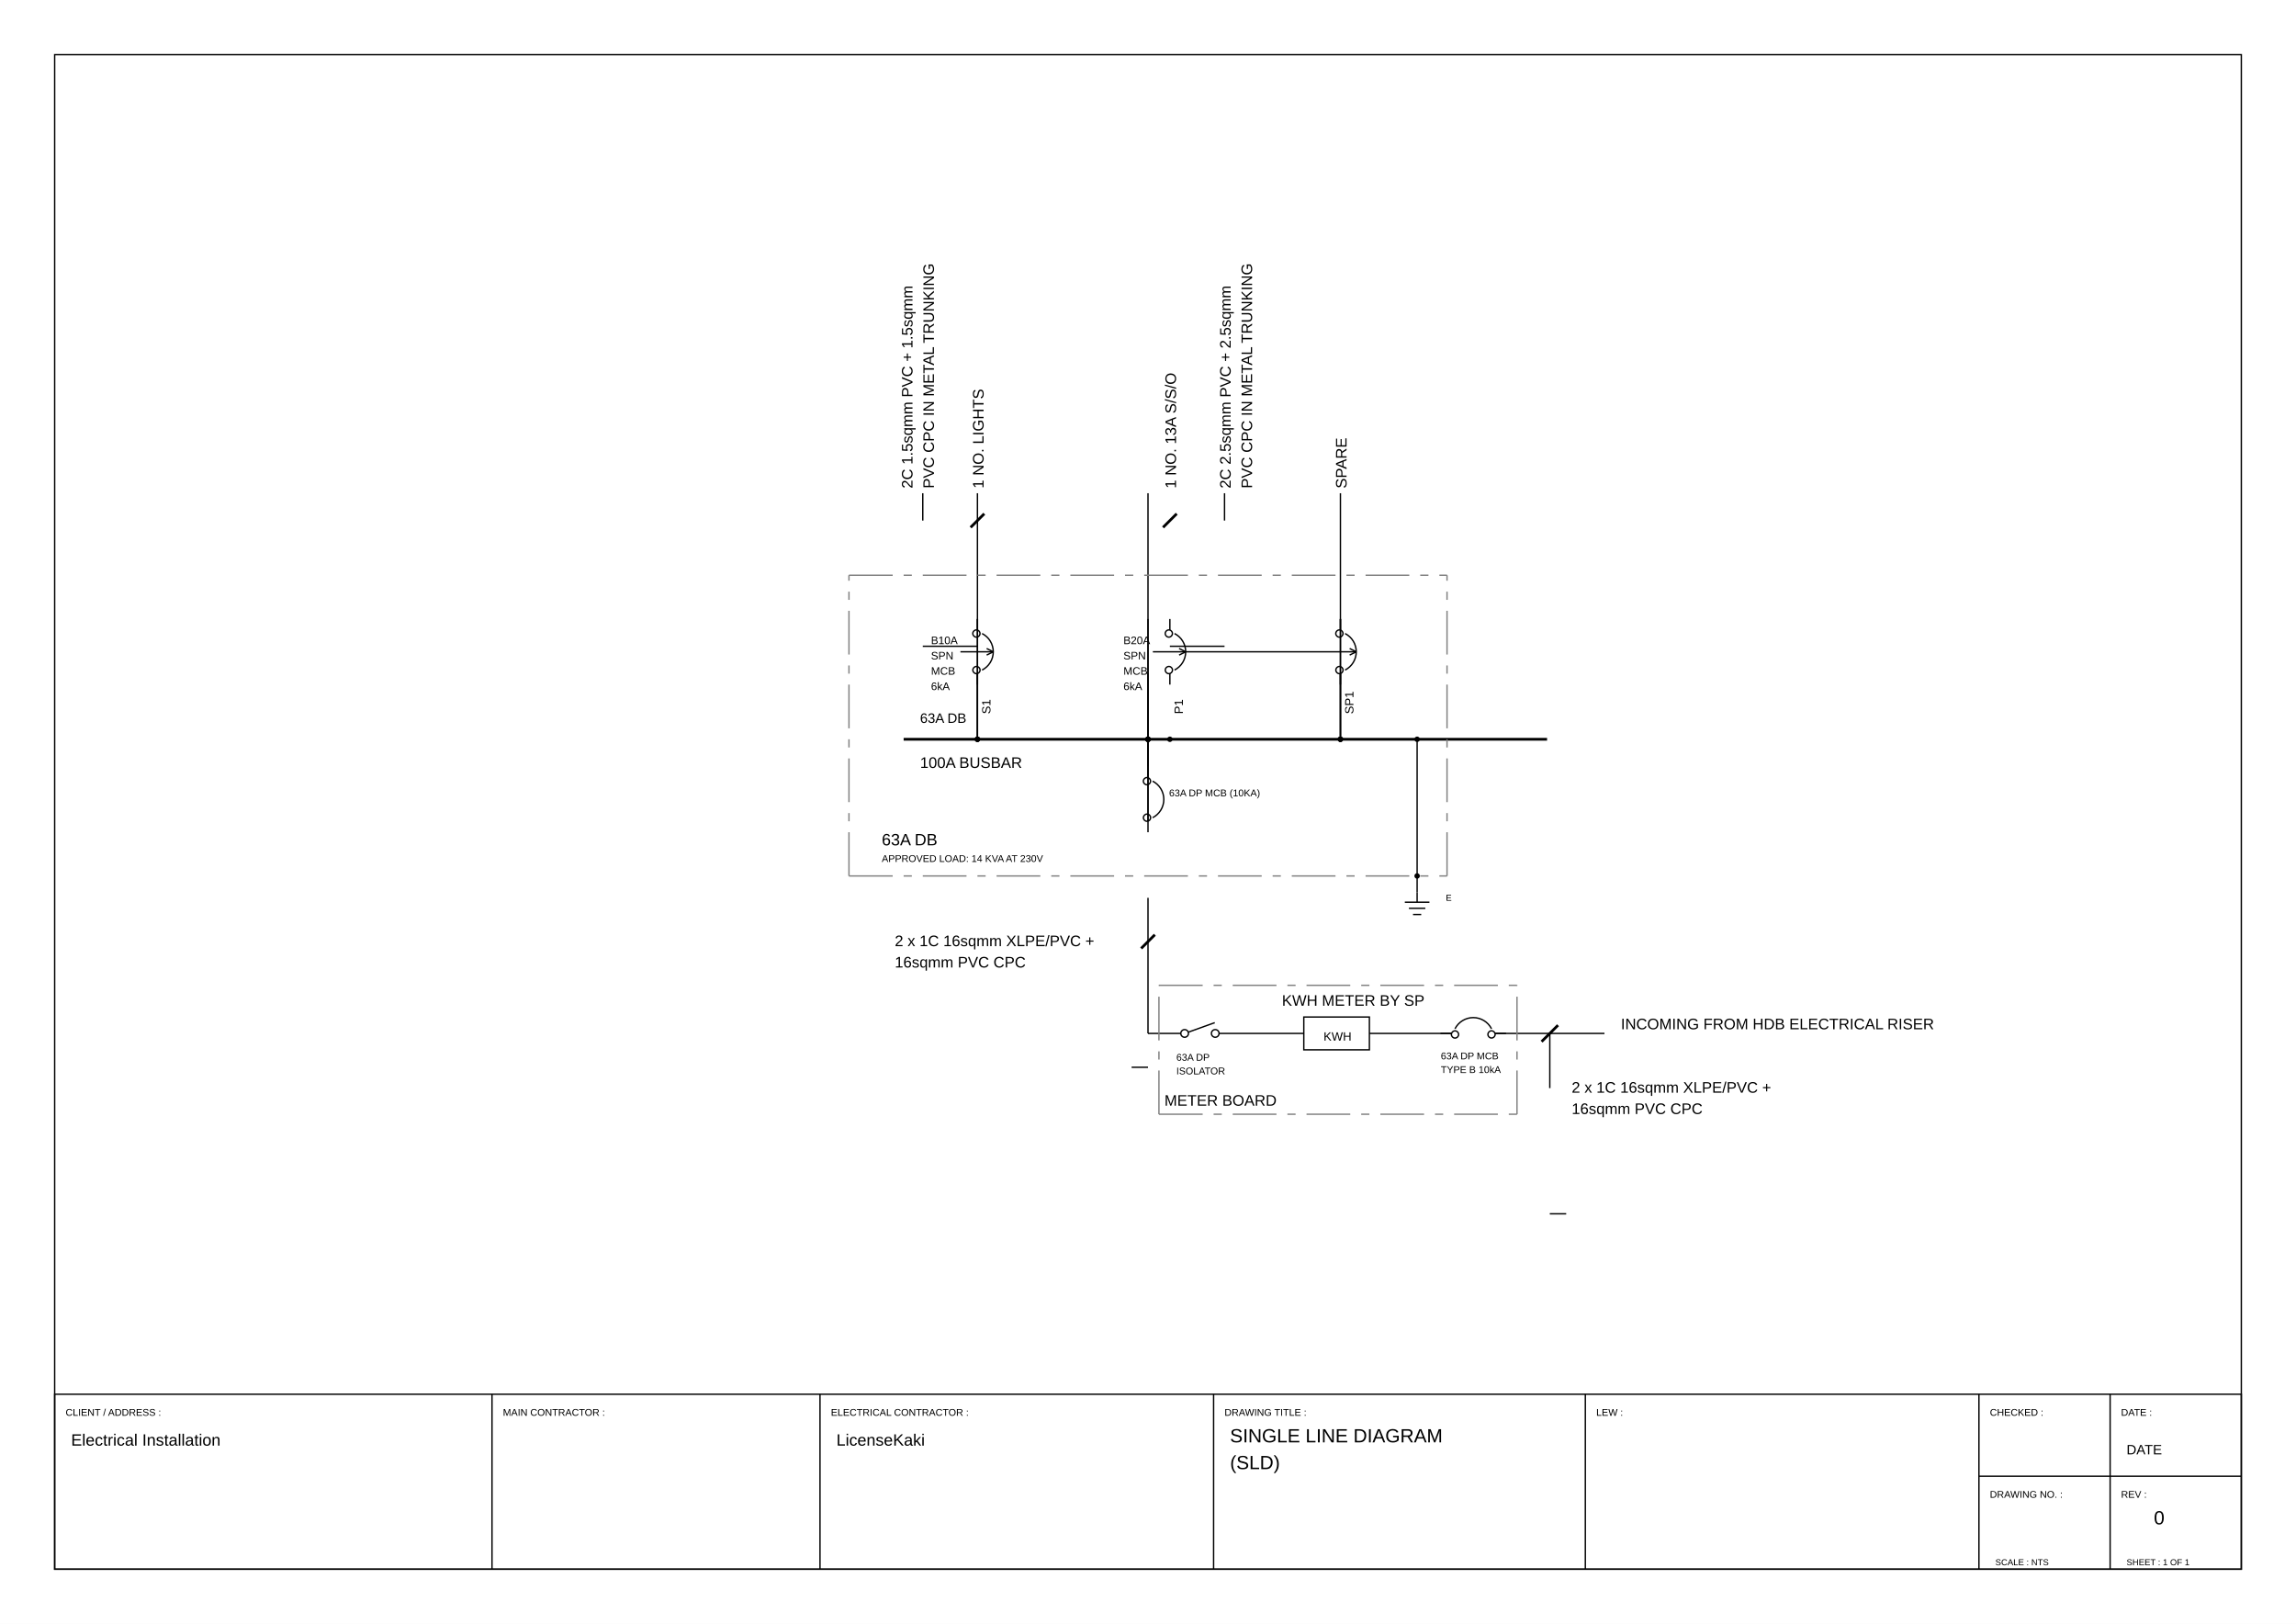
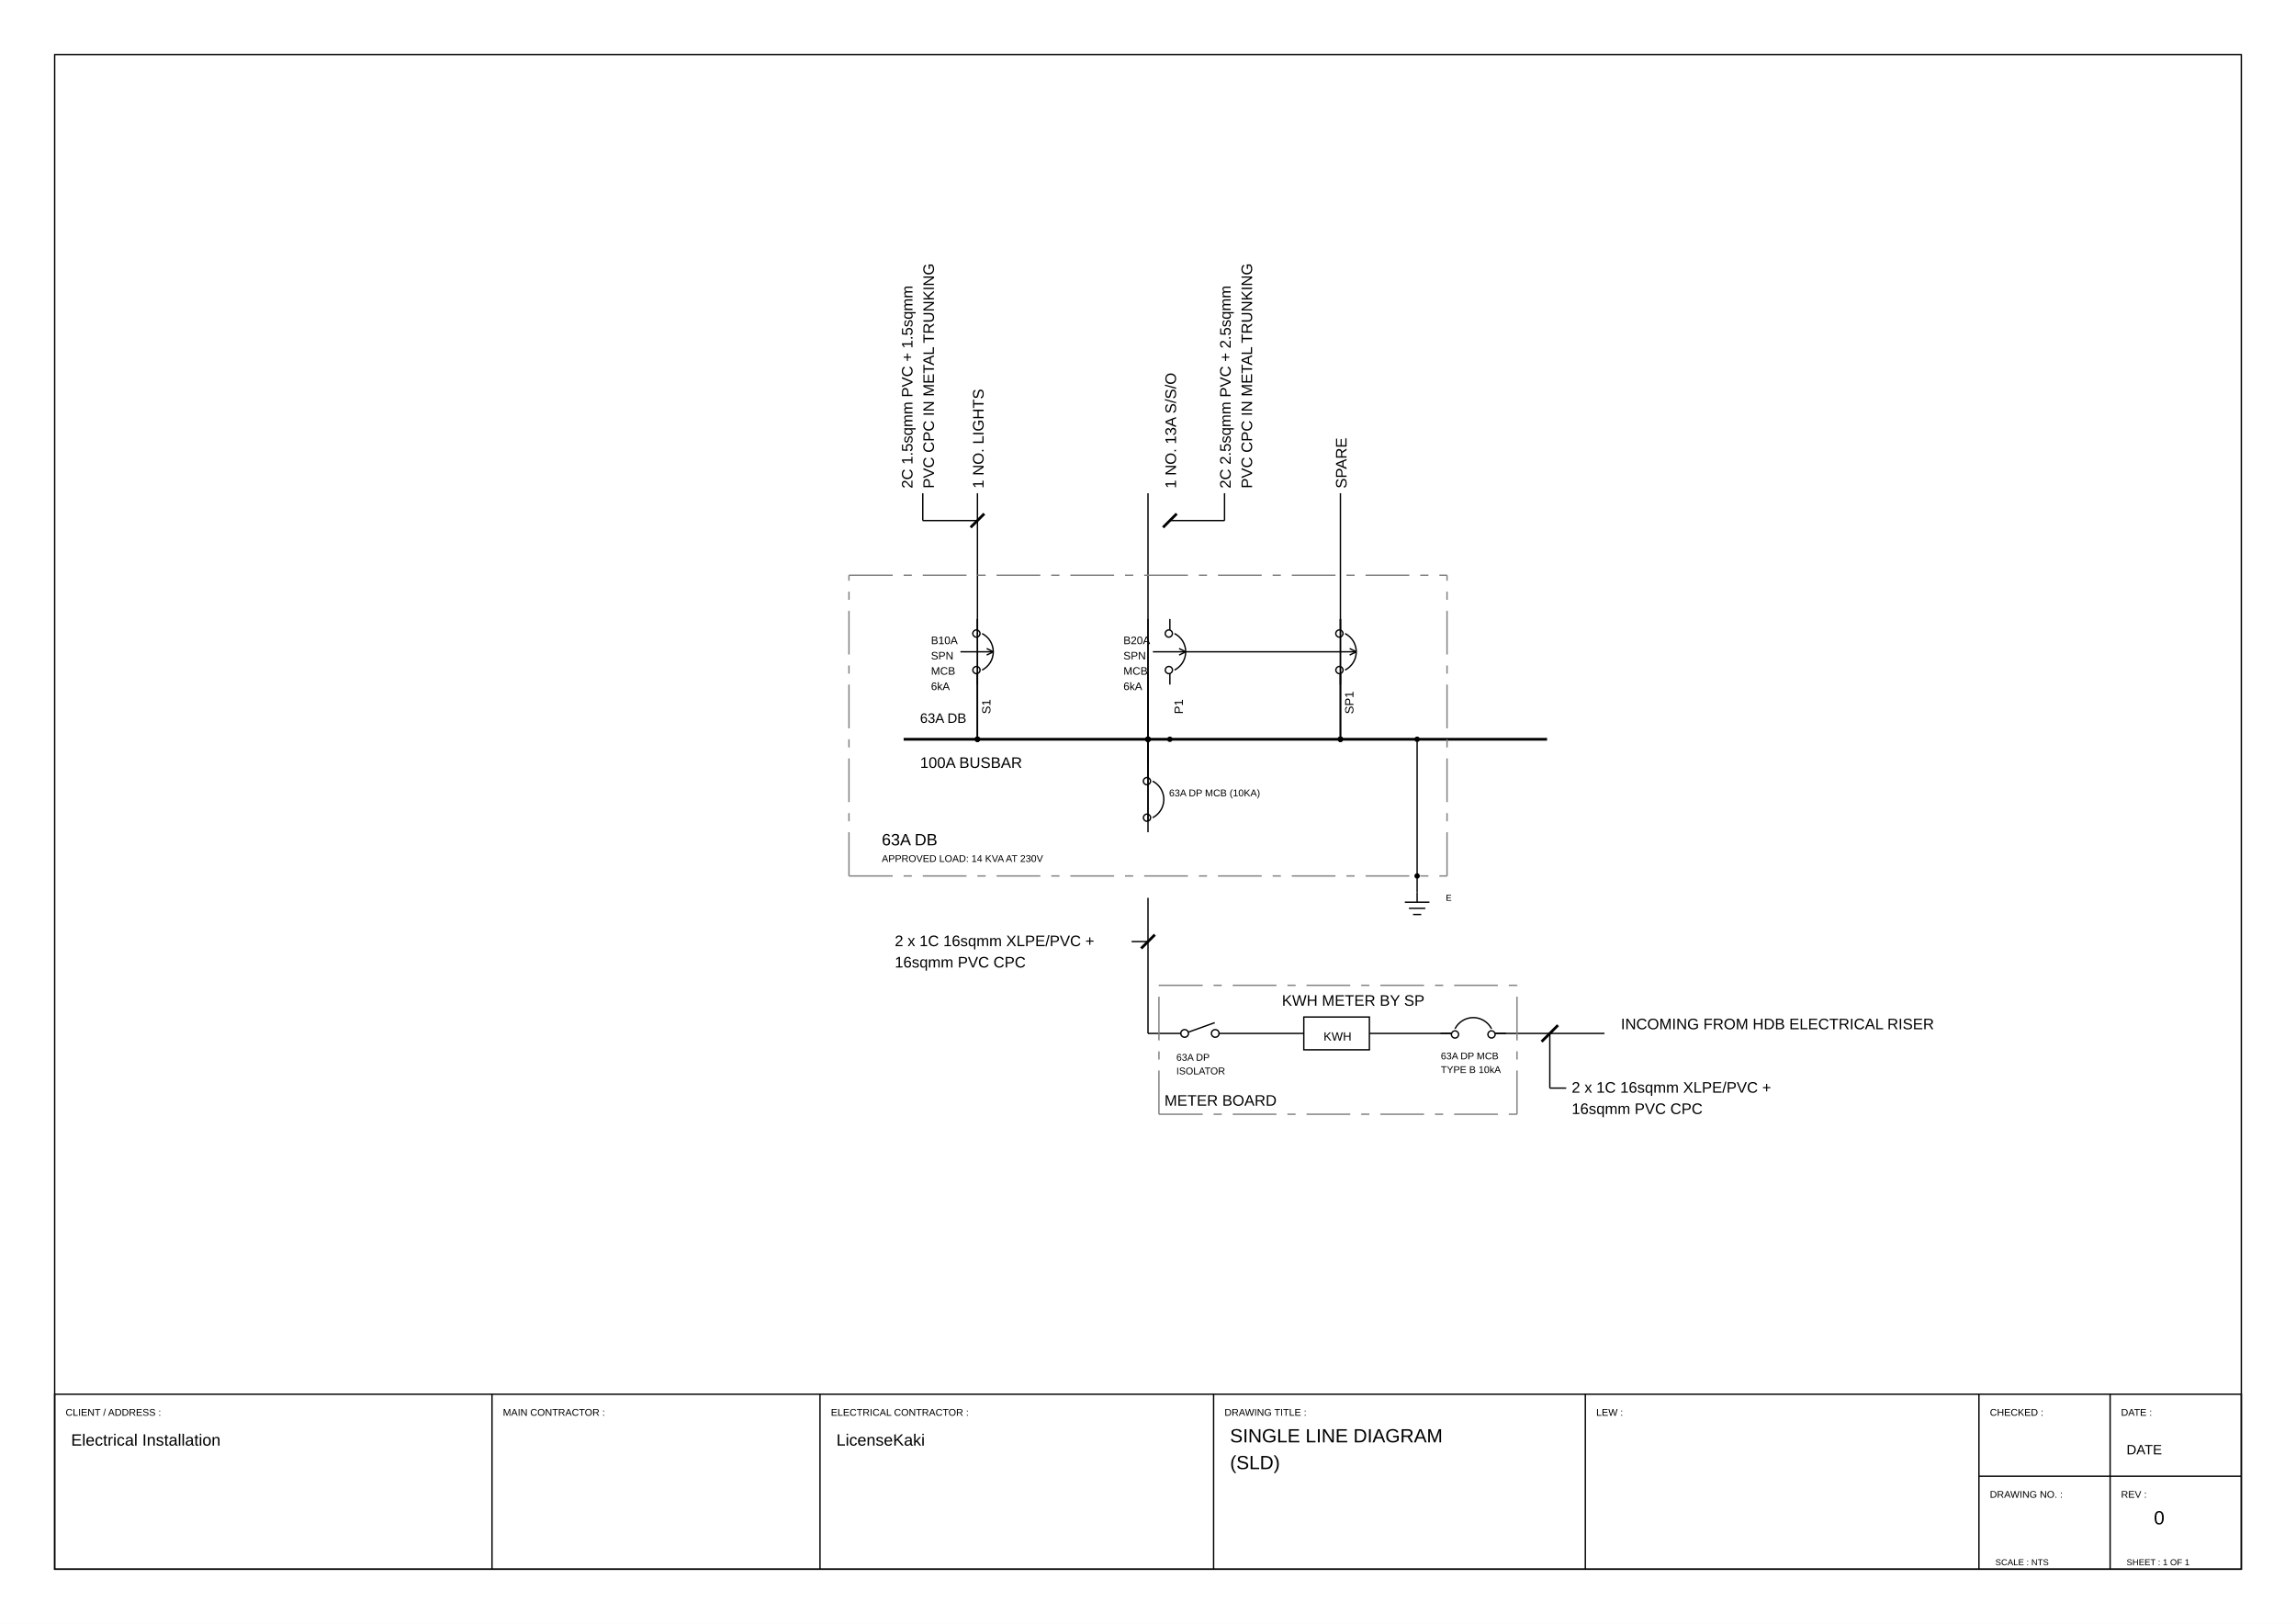
<svg xmlns="http://www.w3.org/2000/svg" viewBox="0 0 420.0 297.0" width="420.0mm" height="297.0mm">
  <rect width="420.0" height="297.0" fill="white" />
  <polygon points="10.00,287.00 410.00,287.00 410.00,10.00 10.00,10.00" stroke="#000000" stroke-width="0.25" fill="none" />
  <polygon points="10.00,287.00 410.00,287.00 410.00,255.00 10.00,255.00" stroke="#000000" stroke-width="0.25" fill="none" />
  <line x1="90.00" y1="255.00" x2="90.00" y2="287.00" stroke="#000000" stroke-width="0.25" fill="none" />
  <line x1="150.00" y1="255.00" x2="150.00" y2="287.00" stroke="#000000" stroke-width="0.25" fill="none" />
  <line x1="222.00" y1="255.00" x2="222.00" y2="287.00" stroke="#000000" stroke-width="0.25" fill="none" />
  <line x1="290.00" y1="255.00" x2="290.00" y2="287.00" stroke="#000000" stroke-width="0.25" fill="none" />
  <line x1="362.00" y1="255.00" x2="362.00" y2="287.00" stroke="#000000" stroke-width="0.25" fill="none" />
  <line x1="362.00" y1="270.00" x2="410.00" y2="270.00" stroke="#000000" stroke-width="0.25" fill="none" />
  <line x1="386.00" y1="255.00" x2="386.00" y2="287.00" stroke="#000000" stroke-width="0.25" fill="none" />
  <text x="12.00" y="258.94" font-family="Arial, Helvetica, sans-serif" font-size="1.8" fill="#000000">CLIENT / ADDRESS :</text>
  <text x="92.00" y="258.94" font-family="Arial, Helvetica, sans-serif" font-size="1.8" fill="#000000">MAIN CONTRACTOR :</text>
  <text x="152.00" y="258.94" font-family="Arial, Helvetica, sans-serif" font-size="1.8" fill="#000000">ELECTRICAL CONTRACTOR :</text>
  <text x="224.00" y="258.94" font-family="Arial, Helvetica, sans-serif" font-size="1.8" fill="#000000">DRAWING TITLE :</text>
  <text x="292.00" y="258.94" font-family="Arial, Helvetica, sans-serif" font-size="1.8" fill="#000000">LEW :</text>
  <text x="364.00" y="258.94" font-family="Arial, Helvetica, sans-serif" font-size="1.8" fill="#000000">CHECKED :</text>
  <text x="388.00" y="258.94" font-family="Arial, Helvetica, sans-serif" font-size="1.8" fill="#000000">DATE :</text>
  <text x="364.00" y="273.94" font-family="Arial, Helvetica, sans-serif" font-size="1.8" fill="#000000">DRAWING NO. :</text>
  <text x="388.00" y="273.94" font-family="Arial, Helvetica, sans-serif" font-size="1.8" fill="#000000">REV :</text>
  <circle cx="222.30" cy="189.01" r="0.70" stroke="#000000" stroke-width="0.25" fill="none" />
  <circle cx="216.70" cy="189.01" r="0.70" stroke="#000000" stroke-width="0.25" fill="none" />
  <polyline points="217.36,188.78 222.21,187.04" stroke="#000000" stroke-width="0.25" fill="none" />
  <text x="215.18" y="194.00" font-family="Arial, Helvetica, sans-serif" font-size="1.8" fill="#000000">
    <tspan x="215.18">63A DP</tspan>
    <tspan x="215.18" dy="2.5">ISOLATOR</tspan>
  </text>
  <polygon points="238.50,186.01 250.50,186.01 250.50,192.01 238.50,192.01" stroke="#000000" stroke-width="0.25" fill="none" />
  <text x="242.10" y="190.32" font-family="Arial, Helvetica, sans-serif" font-size="2.2" fill="#000000">KWH</text>
  <text x="234.50" y="183.95" font-family="Arial, Helvetica, sans-serif" font-size="2.8" fill="#000000">KWH METER BY SP</text>
  <path d="M 272.84,188.16 A 3.75,3.75 0 0,0 266.16,188.16" stroke="#000000" stroke-width="0.25" fill="none" />
  <circle cx="266.16" cy="189.20" r="0.66" stroke="#000000" stroke-width="0.25" fill="none" />
  <circle cx="272.84" cy="189.19" r="0.66" stroke="#000000" stroke-width="0.25" fill="none" />
  <line x1="265.50" y1="189.01" x2="263.50" y2="189.01" stroke="#000000" stroke-width="0.25" fill="none" />
  <line x1="273.50" y1="189.01" x2="275.50" y2="189.01" stroke="#000000" stroke-width="0.25" fill="none" />
  <text x="263.56" y="193.75" font-family="Arial, Helvetica, sans-serif" font-size="1.8" fill="#000000">
    <tspan x="263.56">63A DP MCB</tspan>
    <tspan x="263.56" dy="2.5">TYPE B 10kA</tspan>
  </text>
  <text x="296.50" y="188.25" font-family="Arial, Helvetica, sans-serif" font-size="2.8" fill="#000000">INCOMING FROM HDB ELECTRICAL RISER</text>
  <text x="287.50" y="199.85" font-family="Arial, Helvetica, sans-serif" font-size="2.8" fill="#000000">
    <tspan x="287.50">2 x 1C 16sqmm XLPE/PVC +</tspan>
    <tspan x="287.50" dy="3.9">16sqmm PVC CPC</tspan>
  </text>
  <text x="163.68" y="173.05" font-family="Arial, Helvetica, sans-serif" font-size="2.8" fill="#000000">
    <tspan x="163.68">2 x 1C 16sqmm XLPE/PVC +</tspan>
    <tspan x="163.68" dy="3.9">16sqmm PVC CPC</tspan>
  </text>
  <text x="213.00" y="202.23" font-family="Arial, Helvetica, sans-serif" font-size="2.8" fill="#000000">METER BOARD</text>
  <path d="M 210.85,149.55 A 3.75,3.75 0 0,0 210.85,142.87" stroke="#000000" stroke-width="0.25" fill="none" />
  <circle cx="209.81" cy="142.87" r="0.66" stroke="#000000" stroke-width="0.25" fill="none" />
  <circle cx="209.82" cy="149.55" r="0.66" stroke="#000000" stroke-width="0.25" fill="none" />
  <line x1="210.00" y1="150.21" x2="210.00" y2="152.21" stroke="#000000" stroke-width="0.25" fill="none" />
  <line x1="210.00" y1="142.21" x2="210.00" y2="140.21" stroke="#000000" stroke-width="0.25" fill="none" />
  <text x="213.85" y="145.65" font-family="Arial, Helvetica, sans-serif" font-size="1.8" fill="#000000">63A DP MCB (10KA)</text>
  <line x1="165.30" y1="135.21" x2="283.00" y2="135.21" stroke="#000000" stroke-width="0.50" fill="none" />
  <text x="168.30" y="132.21" font-family="Arial, Helvetica, sans-serif" font-size="2.5" fill="#000000">63A DB</text>
  <text x="168.30" y="140.45" font-family="Arial, Helvetica, sans-serif" font-size="2.8" fill="#000000">100A BUSBAR</text>
  <text x="180.30" y="131.47" font-family="Arial, Helvetica, sans-serif" font-size="2.2" fill="#000000" transform="rotate(-90.0,180.30,130.59)">S1</text>
  <path d="M 179.65,122.55 A 3.75,3.75 0 0,0 179.65,115.87" stroke="#000000" stroke-width="0.25" fill="none" />
  <circle cx="178.61" cy="115.87" r="0.66" stroke="#000000" stroke-width="0.25" fill="none" />
  <circle cx="178.62" cy="122.55" r="0.66" stroke="#000000" stroke-width="0.25" fill="none" />
  <line x1="178.80" y1="123.21" x2="178.80" y2="125.21" stroke="#000000" stroke-width="0.25" fill="none" />
  <line x1="178.80" y1="115.21" x2="178.80" y2="113.21" stroke="#000000" stroke-width="0.25" fill="none" />
  <line x1="175.69" y1="119.21" x2="181.69" y2="119.21" stroke="#000000" stroke-width="0.25" fill="none" />
  <line x1="181.69" y1="119.21" x2="180.49" y2="118.61" stroke="#000000" stroke-width="0.25" fill="none" />
  <line x1="181.69" y1="119.21" x2="180.49" y2="119.81" stroke="#000000" stroke-width="0.25" fill="none" />
  <text x="170.30" y="117.81" font-family="Arial, Helvetica, sans-serif" font-size="2.0" fill="#000000">
    <tspan x="170.30">B10A</tspan>
    <tspan x="170.30" dy="2.8">SPN</tspan>
    <tspan x="170.30" dy="2.8">MCB</tspan>
    <tspan x="170.30" dy="2.8">6kA</tspan>
  </text>
  <text x="178.80" y="90.45" font-family="Arial, Helvetica, sans-serif" font-size="2.8" fill="#000000" transform="rotate(-90.0,178.80,89.33)">1 NO. LIGHTS</text>
  <text x="215.50" y="131.47" font-family="Arial, Helvetica, sans-serif" font-size="2.2" fill="#000000" transform="rotate(-90.0,215.50,130.59)">P1</text>
  <path d="M 214.85,122.55 A 3.75,3.75 0 0,0 214.85,115.87" stroke="#000000" stroke-width="0.25" fill="none" />
  <circle cx="213.81" cy="115.87" r="0.66" stroke="#000000" stroke-width="0.25" fill="none" />
  <circle cx="213.82" cy="122.55" r="0.66" stroke="#000000" stroke-width="0.25" fill="none" />
  <line x1="214.00" y1="123.21" x2="214.00" y2="125.21" stroke="#000000" stroke-width="0.25" fill="none" />
  <line x1="214.00" y1="115.21" x2="214.00" y2="113.21" stroke="#000000" stroke-width="0.25" fill="none" />
  <line x1="210.89" y1="119.21" x2="216.89" y2="119.21" stroke="#000000" stroke-width="0.25" fill="none" />
  <line x1="216.89" y1="119.21" x2="215.69" y2="118.61" stroke="#000000" stroke-width="0.25" fill="none" />
  <line x1="216.89" y1="119.21" x2="215.69" y2="119.81" stroke="#000000" stroke-width="0.25" fill="none" />
  <text x="205.50" y="117.81" font-family="Arial, Helvetica, sans-serif" font-size="2.0" fill="#000000">
    <tspan x="205.50">B20A</tspan>
    <tspan x="205.50" dy="2.8">SPN</tspan>
    <tspan x="205.50" dy="2.8">MCB</tspan>
    <tspan x="205.50" dy="2.8">6kA</tspan>
  </text>
  <text x="214.00" y="90.45" font-family="Arial, Helvetica, sans-serif" font-size="2.8" fill="#000000" transform="rotate(-90.0,214.00,89.33)">1 NO. 13A S/S/O</text>
  <text x="246.70" y="131.47" font-family="Arial, Helvetica, sans-serif" font-size="2.2" fill="#000000" transform="rotate(-90.0,246.70,130.59)">SP1</text>
  <path d="M 246.05,122.55 A 3.75,3.75 0 0,0 246.05,115.87" stroke="#000000" stroke-width="0.25" fill="none" />
  <circle cx="245.01" cy="115.87" r="0.66" stroke="#000000" stroke-width="0.25" fill="none" />
  <circle cx="245.02" cy="122.55" r="0.66" stroke="#000000" stroke-width="0.25" fill="none" />
  <line x1="245.20" y1="123.21" x2="245.20" y2="125.21" stroke="#000000" stroke-width="0.25" fill="none" />
  <line x1="245.20" y1="115.21" x2="245.20" y2="113.21" stroke="#000000" stroke-width="0.25" fill="none" />
  <line x1="216.89" y1="119.21" x2="248.09" y2="119.21" stroke="#000000" stroke-width="0.25" fill="none" />
  <line x1="248.09" y1="119.21" x2="246.89" y2="118.61" stroke="#000000" stroke-width="0.25" fill="none" />
  <line x1="248.09" y1="119.21" x2="246.89" y2="119.81" stroke="#000000" stroke-width="0.25" fill="none" />
  <text x="245.20" y="90.45" font-family="Arial, Helvetica, sans-serif" font-size="2.8" fill="#000000" transform="rotate(-90.0,245.20,89.33)">SPARE</text>
  <text x="165.80" y="90.45" font-family="Arial, Helvetica, sans-serif" font-size="2.8" fill="#000000" transform="rotate(-90.0,165.80,89.33)">2C 1.5sqmm PVC + 1.5sqmm</text>
  <text x="169.72" y="90.45" font-family="Arial, Helvetica, sans-serif" font-size="2.8" fill="#000000" transform="rotate(-90.0,169.72,89.33)">PVC CPC IN METAL TRUNKING</text>
  <text x="224.00" y="90.45" font-family="Arial, Helvetica, sans-serif" font-size="2.8" fill="#000000" transform="rotate(-90.0,224.00,89.33)">2C 2.5sqmm PVC + 2.5sqmm</text>
  <text x="227.92" y="90.45" font-family="Arial, Helvetica, sans-serif" font-size="2.8" fill="#000000" transform="rotate(-90.0,227.92,89.33)">PVC CPC IN METAL TRUNKING</text>
  <text x="161.30" y="154.61" font-family="Arial, Helvetica, sans-serif" font-size="3.0" fill="#000000">63A DB</text>
  <text x="161.30" y="157.65" font-family="Arial, Helvetica, sans-serif" font-size="1.8" fill="#000000">APPROVED LOAD: 14 KVA AT 230V</text>
  <line x1="259.23" y1="163.21" x2="259.23" y2="165.01" stroke="#000000" stroke-width="0.25" fill="none" />
  <line x1="256.98" y1="165.01" x2="261.48" y2="165.01" stroke="#000000" stroke-width="0.25" fill="none" />
  <line x1="257.73" y1="166.13" x2="260.73" y2="166.13" stroke="#000000" stroke-width="0.25" fill="none" />
  <line x1="258.48" y1="167.26" x2="259.98" y2="167.26" stroke="#000000" stroke-width="0.25" fill="none" />
  <text x="264.48" y="164.74" font-family="Arial, Helvetica, sans-serif" font-size="1.6" fill="#000000">E</text>
  <line x1="210.00" y1="189.01" x2="216.00" y2="189.01" stroke="#000000" stroke-width="0.25" fill="none" />
  <line x1="223.00" y1="189.01" x2="238.50" y2="189.01" stroke="#000000" stroke-width="0.25" fill="none" />
  <line x1="250.50" y1="189.01" x2="265.50" y2="189.01" stroke="#000000" stroke-width="0.25" fill="none" />
  <line x1="273.50" y1="189.01" x2="293.50" y2="189.01" stroke="#000000" stroke-width="0.25" fill="none" />
  <line x1="283.50" y1="189.01" x2="283.50" y2="199.01" stroke="#000000" stroke-width="0.25" fill="none" />
  <line x1="210.00" y1="189.01" x2="210.00" y2="164.21" stroke="#000000" stroke-width="0.25" fill="none" />
  <line x1="210.00" y1="135.21" x2="210.00" y2="150.21" stroke="#000000" stroke-width="0.25" fill="none" />
  <line x1="210.00" y1="135.21" x2="210.00" y2="150.21" stroke="#000000" stroke-width="0.25" fill="none" />
  <line x1="210.00" y1="135.21" x2="210.00" y2="140.21" stroke="#000000" stroke-width="0.25" fill="none" />
  <line x1="210.00" y1="140.21" x2="210.00" y2="135.21" stroke="#000000" stroke-width="0.25" fill="none" />
  <line x1="178.80" y1="135.21" x2="178.80" y2="123.21" stroke="#000000" stroke-width="0.25" fill="none" />
  <line x1="178.80" y1="135.21" x2="178.80" y2="113.21" stroke="#000000" stroke-width="0.25" fill="none" />
  <line x1="178.80" y1="135.21" x2="178.80" y2="90.21" stroke="#000000" stroke-width="0.25" fill="none" />
  <line x1="210.00" y1="135.21" x2="210.00" y2="123.21" stroke="#000000" stroke-width="0.25" fill="none" />
  <line x1="210.00" y1="135.21" x2="210.00" y2="113.21" stroke="#000000" stroke-width="0.25" fill="none" />
  <line x1="210.00" y1="135.21" x2="210.00" y2="90.21" stroke="#000000" stroke-width="0.25" fill="none" />
  <line x1="245.20" y1="135.21" x2="245.20" y2="123.21" stroke="#000000" stroke-width="0.25" fill="none" />
  <line x1="245.20" y1="135.21" x2="245.20" y2="113.21" stroke="#000000" stroke-width="0.25" fill="none" />
  <line x1="245.20" y1="135.21" x2="245.20" y2="90.21" stroke="#000000" stroke-width="0.25" fill="none" />
  <line x1="168.80" y1="95.21" x2="168.80" y2="90.21" stroke="#000000" stroke-width="0.25" fill="none" />
  <line x1="224.00" y1="95.21" x2="224.00" y2="90.21" stroke="#000000" stroke-width="0.25" fill="none" />
  <line x1="259.23" y1="135.21" x2="259.23" y2="163.21" stroke="#000000" stroke-width="0.25" fill="none" />
  <line x1="282.00" y1="190.51" x2="285.00" y2="187.51" stroke="#000000" stroke-width="0.50" fill="none" />
  <line x1="208.75" y1="173.46" x2="211.25" y2="170.96" stroke="#000000" stroke-width="0.50" fill="none" />
  <line x1="177.55" y1="96.46" x2="180.05" y2="93.96" stroke="#000000" stroke-width="0.50" fill="none" />
  <line x1="212.75" y1="96.46" x2="215.25" y2="93.96" stroke="#000000" stroke-width="0.50" fill="none" />
-   <line x1="283.50" y1="222.00" x2="286.50" y2="222.00" stroke="#000000" stroke-width="0.25" fill="none" />
-   <line x1="210.00" y1="195.20" x2="207.00" y2="195.20" stroke="#000000" stroke-width="0.25" fill="none" />
-   <line x1="168.80" y1="118.20" x2="178.80" y2="118.20" stroke="#000000" stroke-width="0.25" fill="none" />
-   <line x1="214.00" y1="118.20" x2="224.00" y2="118.20" stroke="#000000" stroke-width="0.25" fill="none" />
+   <line x1="283.50" y1="199.01" x2="286.50" y2="199.01" stroke="#000000" stroke-width="0.25" fill="none" />
+   <line x1="210.00" y1="172.21" x2="207.00" y2="172.21" stroke="#000000" stroke-width="0.25" fill="none" />
+   <line x1="168.80" y1="95.21" x2="178.80" y2="95.21" stroke="#000000" stroke-width="0.25" fill="none" />
+   <line x1="214.00" y1="95.21" x2="224.00" y2="95.21" stroke="#000000" stroke-width="0.25" fill="none" />
  <line x1="212.00" y1="203.79" x2="220.00" y2="203.79" stroke="#808080" stroke-width="0.25" fill="none" />
  <line x1="222.00" y1="203.79" x2="223.50" y2="203.79" stroke="#808080" stroke-width="0.25" fill="none" />
  <line x1="225.50" y1="203.79" x2="233.50" y2="203.79" stroke="#808080" stroke-width="0.25" fill="none" />
  <line x1="235.50" y1="203.79" x2="237.00" y2="203.79" stroke="#808080" stroke-width="0.25" fill="none" />
  <line x1="239.00" y1="203.79" x2="247.00" y2="203.79" stroke="#808080" stroke-width="0.25" fill="none" />
  <line x1="249.00" y1="203.79" x2="250.50" y2="203.79" stroke="#808080" stroke-width="0.25" fill="none" />
  <line x1="252.50" y1="203.79" x2="260.50" y2="203.79" stroke="#808080" stroke-width="0.25" fill="none" />
  <line x1="262.50" y1="203.79" x2="264.00" y2="203.79" stroke="#808080" stroke-width="0.25" fill="none" />
  <line x1="266.00" y1="203.79" x2="274.00" y2="203.79" stroke="#808080" stroke-width="0.25" fill="none" />
  <line x1="276.00" y1="203.79" x2="277.50" y2="203.79" stroke="#808080" stroke-width="0.25" fill="none" />
  <line x1="212.00" y1="180.21" x2="220.00" y2="180.21" stroke="#808080" stroke-width="0.25" fill="none" />
  <line x1="222.00" y1="180.21" x2="223.50" y2="180.21" stroke="#808080" stroke-width="0.25" fill="none" />
  <line x1="225.50" y1="180.21" x2="233.50" y2="180.21" stroke="#808080" stroke-width="0.25" fill="none" />
  <line x1="235.50" y1="180.21" x2="237.00" y2="180.21" stroke="#808080" stroke-width="0.25" fill="none" />
  <line x1="239.00" y1="180.21" x2="247.00" y2="180.21" stroke="#808080" stroke-width="0.25" fill="none" />
  <line x1="249.00" y1="180.21" x2="250.50" y2="180.21" stroke="#808080" stroke-width="0.25" fill="none" />
  <line x1="252.50" y1="180.21" x2="260.50" y2="180.21" stroke="#808080" stroke-width="0.25" fill="none" />
  <line x1="262.50" y1="180.21" x2="264.00" y2="180.21" stroke="#808080" stroke-width="0.25" fill="none" />
  <line x1="266.00" y1="180.21" x2="274.00" y2="180.21" stroke="#808080" stroke-width="0.25" fill="none" />
  <line x1="276.00" y1="180.21" x2="277.50" y2="180.21" stroke="#808080" stroke-width="0.25" fill="none" />
  <line x1="212.00" y1="203.79" x2="212.00" y2="195.79" stroke="#808080" stroke-width="0.25" fill="none" />
  <line x1="212.00" y1="193.79" x2="212.00" y2="192.29" stroke="#808080" stroke-width="0.25" fill="none" />
  <line x1="212.00" y1="190.29" x2="212.00" y2="182.29" stroke="#808080" stroke-width="0.25" fill="none" />
  <line x1="212.00" y1="180.29" x2="212.00" y2="180.21" stroke="#808080" stroke-width="0.25" fill="none" />
  <line x1="277.50" y1="203.79" x2="277.50" y2="195.79" stroke="#808080" stroke-width="0.25" fill="none" />
  <line x1="277.50" y1="193.79" x2="277.50" y2="192.29" stroke="#808080" stroke-width="0.25" fill="none" />
  <line x1="277.50" y1="190.29" x2="277.50" y2="182.29" stroke="#808080" stroke-width="0.25" fill="none" />
  <line x1="277.50" y1="180.29" x2="277.50" y2="180.21" stroke="#808080" stroke-width="0.25" fill="none" />
  <line x1="155.30" y1="160.21" x2="163.30" y2="160.21" stroke="#808080" stroke-width="0.25" fill="none" />
  <line x1="165.30" y1="160.21" x2="166.80" y2="160.21" stroke="#808080" stroke-width="0.25" fill="none" />
  <line x1="168.80" y1="160.21" x2="176.80" y2="160.21" stroke="#808080" stroke-width="0.25" fill="none" />
  <line x1="178.80" y1="160.21" x2="180.30" y2="160.21" stroke="#808080" stroke-width="0.25" fill="none" />
  <line x1="182.30" y1="160.21" x2="190.30" y2="160.21" stroke="#808080" stroke-width="0.25" fill="none" />
  <line x1="192.30" y1="160.21" x2="193.80" y2="160.21" stroke="#808080" stroke-width="0.25" fill="none" />
  <line x1="195.80" y1="160.21" x2="203.80" y2="160.21" stroke="#808080" stroke-width="0.25" fill="none" />
  <line x1="205.80" y1="160.21" x2="207.30" y2="160.21" stroke="#808080" stroke-width="0.25" fill="none" />
  <line x1="209.30" y1="160.21" x2="217.30" y2="160.21" stroke="#808080" stroke-width="0.25" fill="none" />
  <line x1="219.30" y1="160.21" x2="220.80" y2="160.21" stroke="#808080" stroke-width="0.25" fill="none" />
  <line x1="222.80" y1="160.21" x2="230.80" y2="160.21" stroke="#808080" stroke-width="0.25" fill="none" />
  <line x1="232.80" y1="160.21" x2="234.30" y2="160.21" stroke="#808080" stroke-width="0.25" fill="none" />
  <line x1="236.30" y1="160.21" x2="244.30" y2="160.21" stroke="#808080" stroke-width="0.25" fill="none" />
  <line x1="246.30" y1="160.21" x2="247.80" y2="160.21" stroke="#808080" stroke-width="0.25" fill="none" />
  <line x1="249.80" y1="160.21" x2="257.80" y2="160.21" stroke="#808080" stroke-width="0.25" fill="none" />
  <line x1="259.80" y1="160.21" x2="261.30" y2="160.21" stroke="#808080" stroke-width="0.25" fill="none" />
  <line x1="263.30" y1="160.21" x2="264.70" y2="160.21" stroke="#808080" stroke-width="0.25" fill="none" />
  <line x1="155.30" y1="105.21" x2="163.30" y2="105.21" stroke="#808080" stroke-width="0.25" fill="none" />
  <line x1="165.30" y1="105.21" x2="166.80" y2="105.21" stroke="#808080" stroke-width="0.25" fill="none" />
  <line x1="168.80" y1="105.21" x2="176.80" y2="105.21" stroke="#808080" stroke-width="0.25" fill="none" />
  <line x1="178.80" y1="105.21" x2="180.30" y2="105.21" stroke="#808080" stroke-width="0.25" fill="none" />
  <line x1="182.30" y1="105.21" x2="190.30" y2="105.21" stroke="#808080" stroke-width="0.25" fill="none" />
  <line x1="192.30" y1="105.21" x2="193.80" y2="105.21" stroke="#808080" stroke-width="0.25" fill="none" />
  <line x1="195.80" y1="105.21" x2="203.80" y2="105.21" stroke="#808080" stroke-width="0.25" fill="none" />
  <line x1="205.80" y1="105.21" x2="207.30" y2="105.21" stroke="#808080" stroke-width="0.25" fill="none" />
  <line x1="209.30" y1="105.21" x2="217.30" y2="105.21" stroke="#808080" stroke-width="0.25" fill="none" />
  <line x1="219.30" y1="105.21" x2="220.80" y2="105.21" stroke="#808080" stroke-width="0.25" fill="none" />
  <line x1="222.80" y1="105.21" x2="230.80" y2="105.21" stroke="#808080" stroke-width="0.25" fill="none" />
  <line x1="232.80" y1="105.21" x2="234.30" y2="105.21" stroke="#808080" stroke-width="0.25" fill="none" />
  <line x1="236.30" y1="105.21" x2="244.30" y2="105.21" stroke="#808080" stroke-width="0.25" fill="none" />
  <line x1="246.30" y1="105.21" x2="247.80" y2="105.21" stroke="#808080" stroke-width="0.25" fill="none" />
  <line x1="249.80" y1="105.21" x2="257.80" y2="105.21" stroke="#808080" stroke-width="0.25" fill="none" />
  <line x1="259.80" y1="105.21" x2="261.30" y2="105.21" stroke="#808080" stroke-width="0.25" fill="none" />
  <line x1="263.30" y1="105.21" x2="264.70" y2="105.21" stroke="#808080" stroke-width="0.25" fill="none" />
  <line x1="155.30" y1="160.21" x2="155.30" y2="152.21" stroke="#808080" stroke-width="0.25" fill="none" />
  <line x1="155.30" y1="150.21" x2="155.30" y2="148.71" stroke="#808080" stroke-width="0.25" fill="none" />
  <line x1="155.30" y1="146.71" x2="155.30" y2="138.71" stroke="#808080" stroke-width="0.25" fill="none" />
  <line x1="155.30" y1="136.71" x2="155.30" y2="135.21" stroke="#808080" stroke-width="0.25" fill="none" />
  <line x1="155.30" y1="133.21" x2="155.30" y2="125.21" stroke="#808080" stroke-width="0.25" fill="none" />
  <line x1="155.30" y1="123.21" x2="155.30" y2="121.71" stroke="#808080" stroke-width="0.25" fill="none" />
  <line x1="155.30" y1="119.71" x2="155.30" y2="111.71" stroke="#808080" stroke-width="0.25" fill="none" />
  <line x1="155.30" y1="109.71" x2="155.30" y2="108.21" stroke="#808080" stroke-width="0.25" fill="none" />
  <line x1="155.30" y1="106.21" x2="155.30" y2="105.21" stroke="#808080" stroke-width="0.25" fill="none" />
  <line x1="264.70" y1="160.21" x2="264.70" y2="152.21" stroke="#808080" stroke-width="0.25" fill="none" />
  <line x1="264.70" y1="150.21" x2="264.70" y2="148.71" stroke="#808080" stroke-width="0.25" fill="none" />
  <line x1="264.70" y1="146.71" x2="264.70" y2="138.71" stroke="#808080" stroke-width="0.25" fill="none" />
  <line x1="264.70" y1="136.71" x2="264.70" y2="135.21" stroke="#808080" stroke-width="0.25" fill="none" />
  <line x1="264.70" y1="133.21" x2="264.70" y2="125.21" stroke="#808080" stroke-width="0.25" fill="none" />
  <line x1="264.70" y1="123.21" x2="264.70" y2="121.71" stroke="#808080" stroke-width="0.25" fill="none" />
  <line x1="264.70" y1="119.71" x2="264.70" y2="111.71" stroke="#808080" stroke-width="0.25" fill="none" />
  <line x1="264.70" y1="109.71" x2="264.70" y2="108.21" stroke="#808080" stroke-width="0.25" fill="none" />
  <line x1="264.70" y1="106.21" x2="264.70" y2="105.21" stroke="#808080" stroke-width="0.25" fill="none" />
  <circle cx="178.80" cy="135.21" r="0.50" fill="rgb(0,0,0)" stroke="none" />
  <circle cx="214.00" cy="135.21" r="0.50" fill="rgb(0,0,0)" stroke="none" />
  <circle cx="245.20" cy="135.21" r="0.50" fill="rgb(0,0,0)" stroke="none" />
  <circle cx="259.23" cy="160.21" r="0.50" fill="rgb(0,0,0)" stroke="none" />
  <circle cx="210.00" cy="135.21" r="0.50" fill="rgb(0,0,0)" stroke="none" />
  <circle cx="210.00" cy="135.21" r="0.50" fill="rgb(0,0,0)" stroke="none" />
  <circle cx="210.00" cy="135.21" r="0.50" fill="rgb(0,0,0)" stroke="none" />
  <circle cx="178.80" cy="135.21" r="0.50" fill="rgb(0,0,0)" stroke="none" />
  <circle cx="178.80" cy="135.21" r="0.50" fill="rgb(0,0,0)" stroke="none" />
  <circle cx="210.00" cy="135.21" r="0.50" fill="rgb(0,0,0)" stroke="none" />
  <circle cx="210.00" cy="135.21" r="0.50" fill="rgb(0,0,0)" stroke="none" />
  <circle cx="245.20" cy="135.21" r="0.50" fill="rgb(0,0,0)" stroke="none" />
  <circle cx="245.20" cy="135.21" r="0.50" fill="rgb(0,0,0)" stroke="none" />
  <circle cx="259.23" cy="135.21" r="0.50" fill="rgb(0,0,0)" stroke="none" />
  <text x="13.00" y="264.40" font-family="Arial, Helvetica, sans-serif" font-size="3.0" fill="#000000">Electrical Installation</text>
  <text x="153.00" y="264.40" font-family="Arial, Helvetica, sans-serif" font-size="3.0" fill="#000000">LicenseKaki</text>
  <text x="225.00" y="263.80" font-family="Arial, Helvetica, sans-serif" font-size="3.5" fill="#000000">
    <tspan x="225.00">SINGLE LINE DIAGRAM</tspan>
    <tspan x="225.00" dy="4.9">(SLD)</tspan>
  </text>
  <text x="389.00" y="266.00" font-family="Arial, Helvetica, sans-serif" font-size="2.5" fill="#000000">DATE</text>
  <text x="365.00" y="278.00" font-family="Arial, Helvetica, sans-serif" font-size="2.5" fill="#000000" />
  <text x="394.00" y="278.80" font-family="Arial, Helvetica, sans-serif" font-size="3.5" fill="#000000">0</text>
  <text x="365.00" y="286.28" font-family="Arial, Helvetica, sans-serif" font-size="1.6" fill="#000000">SCALE : NTS</text>
  <text x="389.00" y="286.28" font-family="Arial, Helvetica, sans-serif" font-size="1.6" fill="#000000">SHEET : 1 OF 1</text>
</svg>
